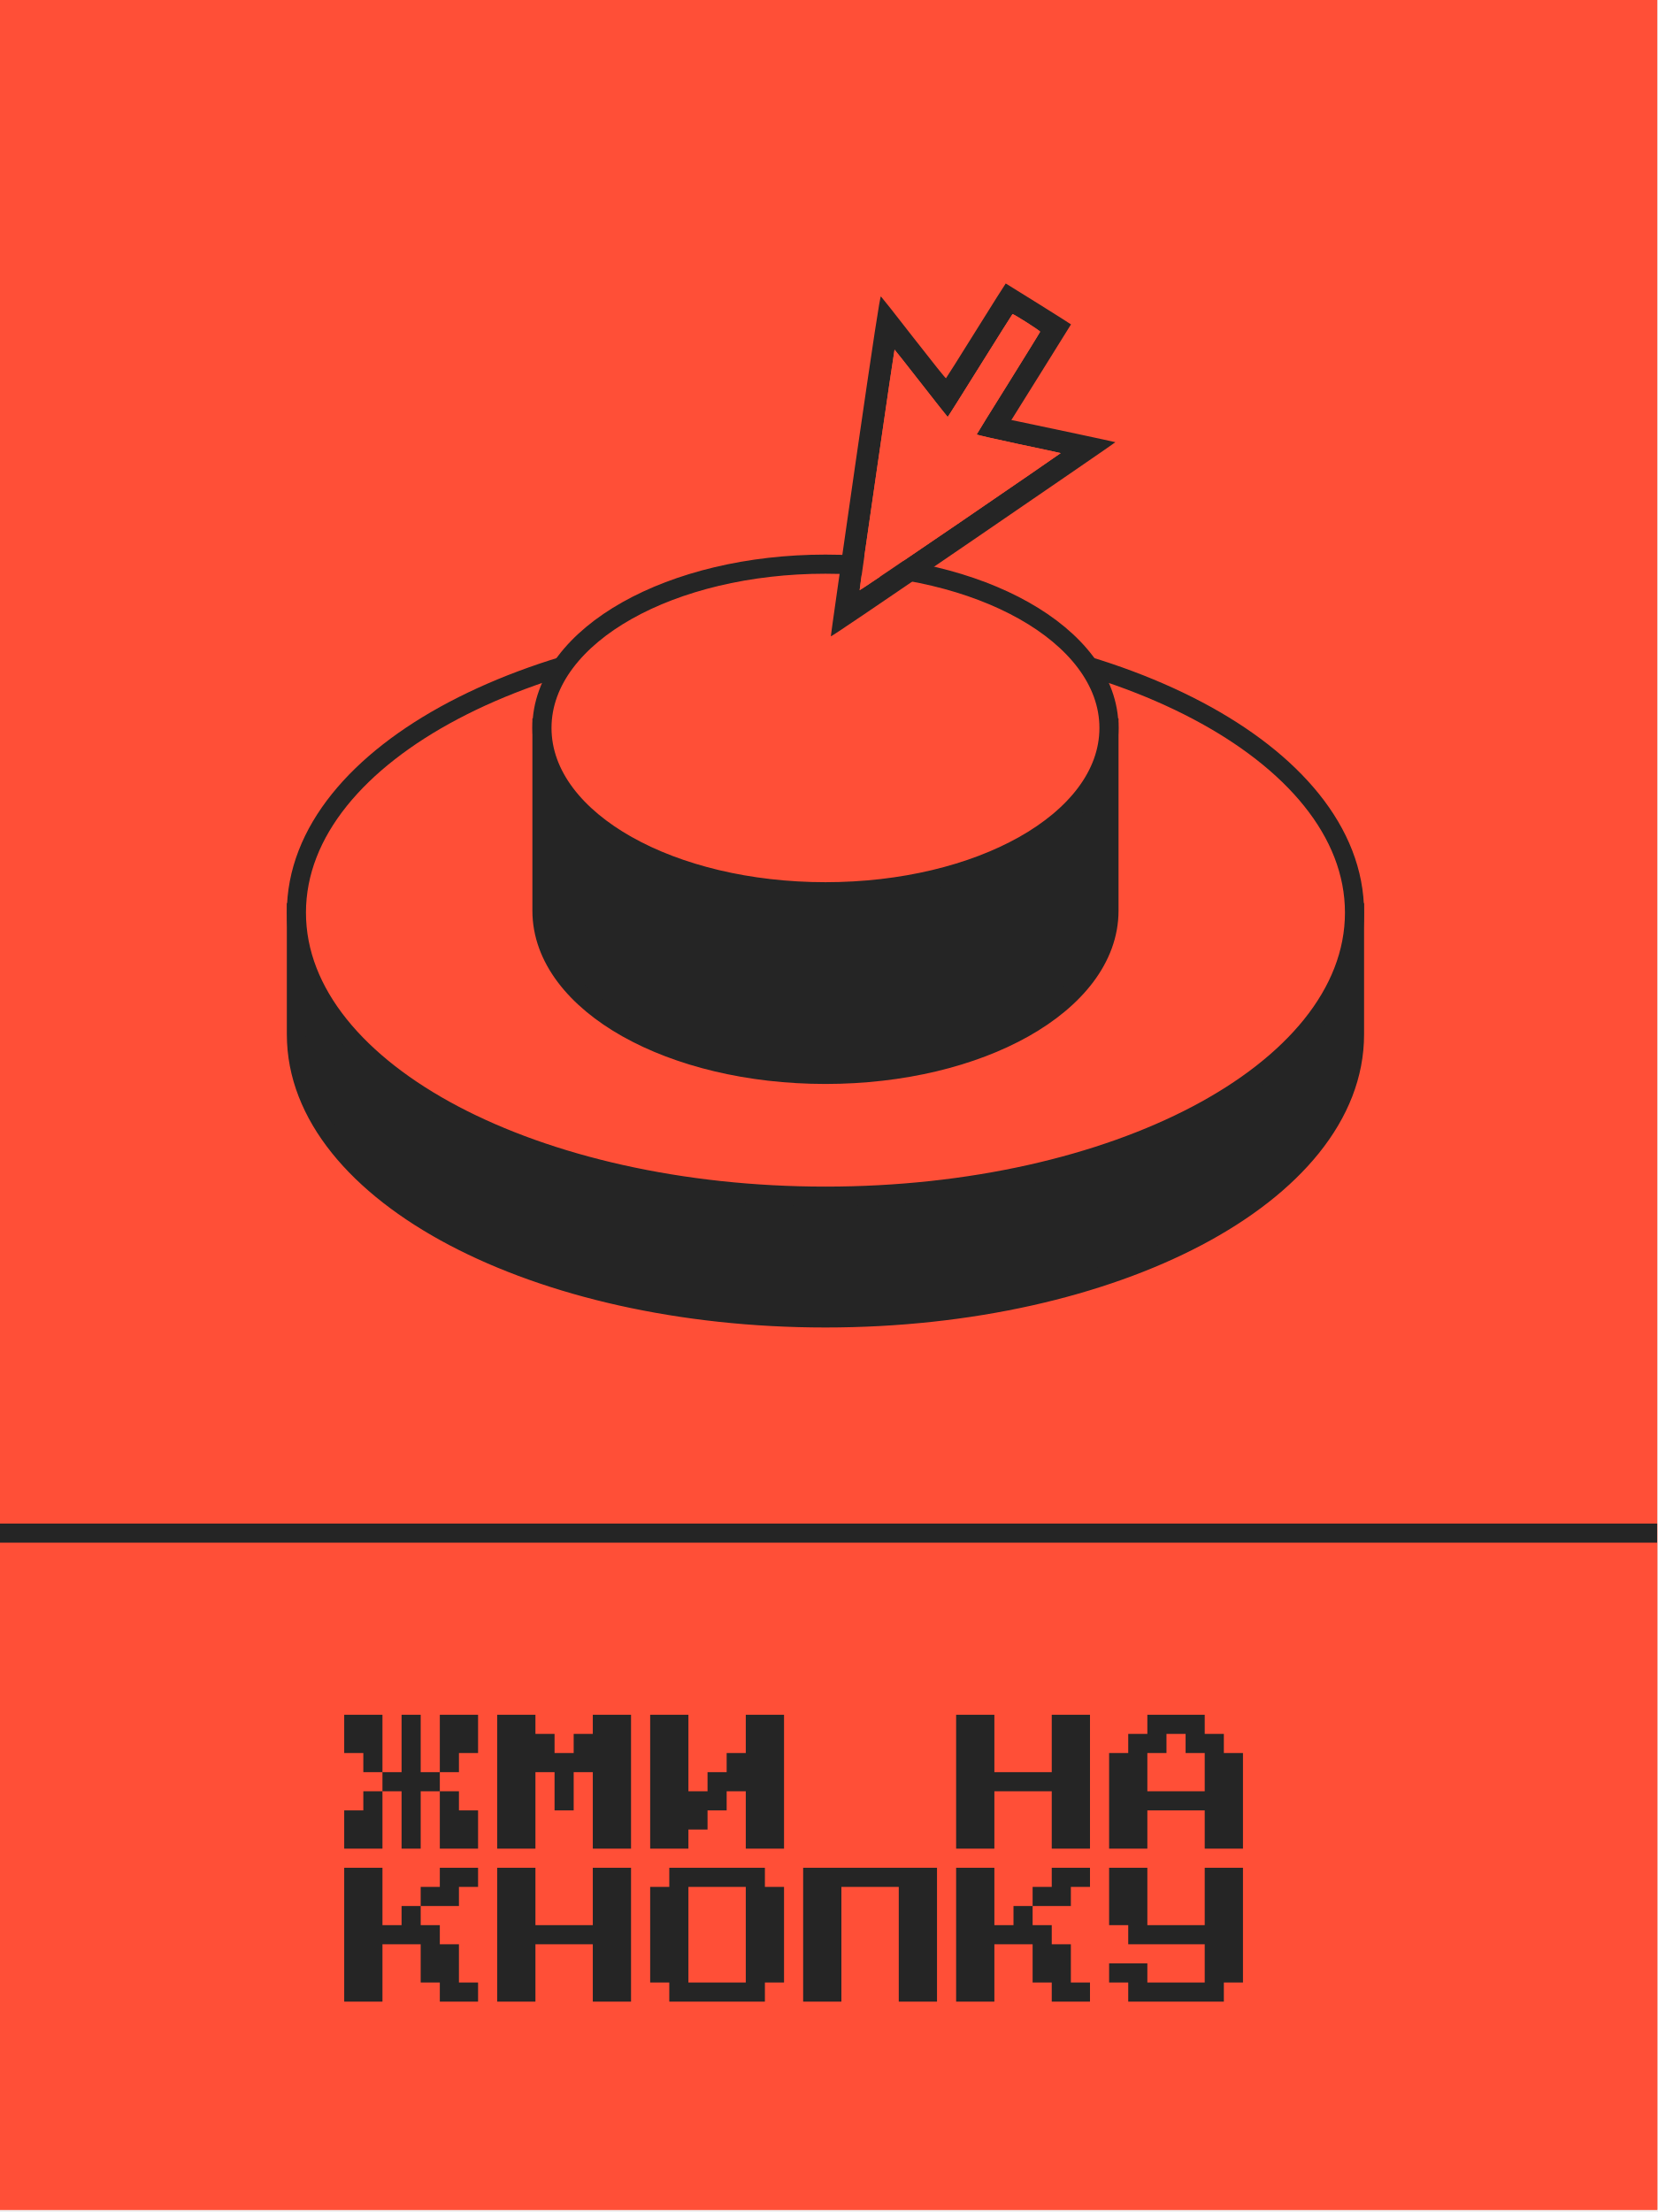
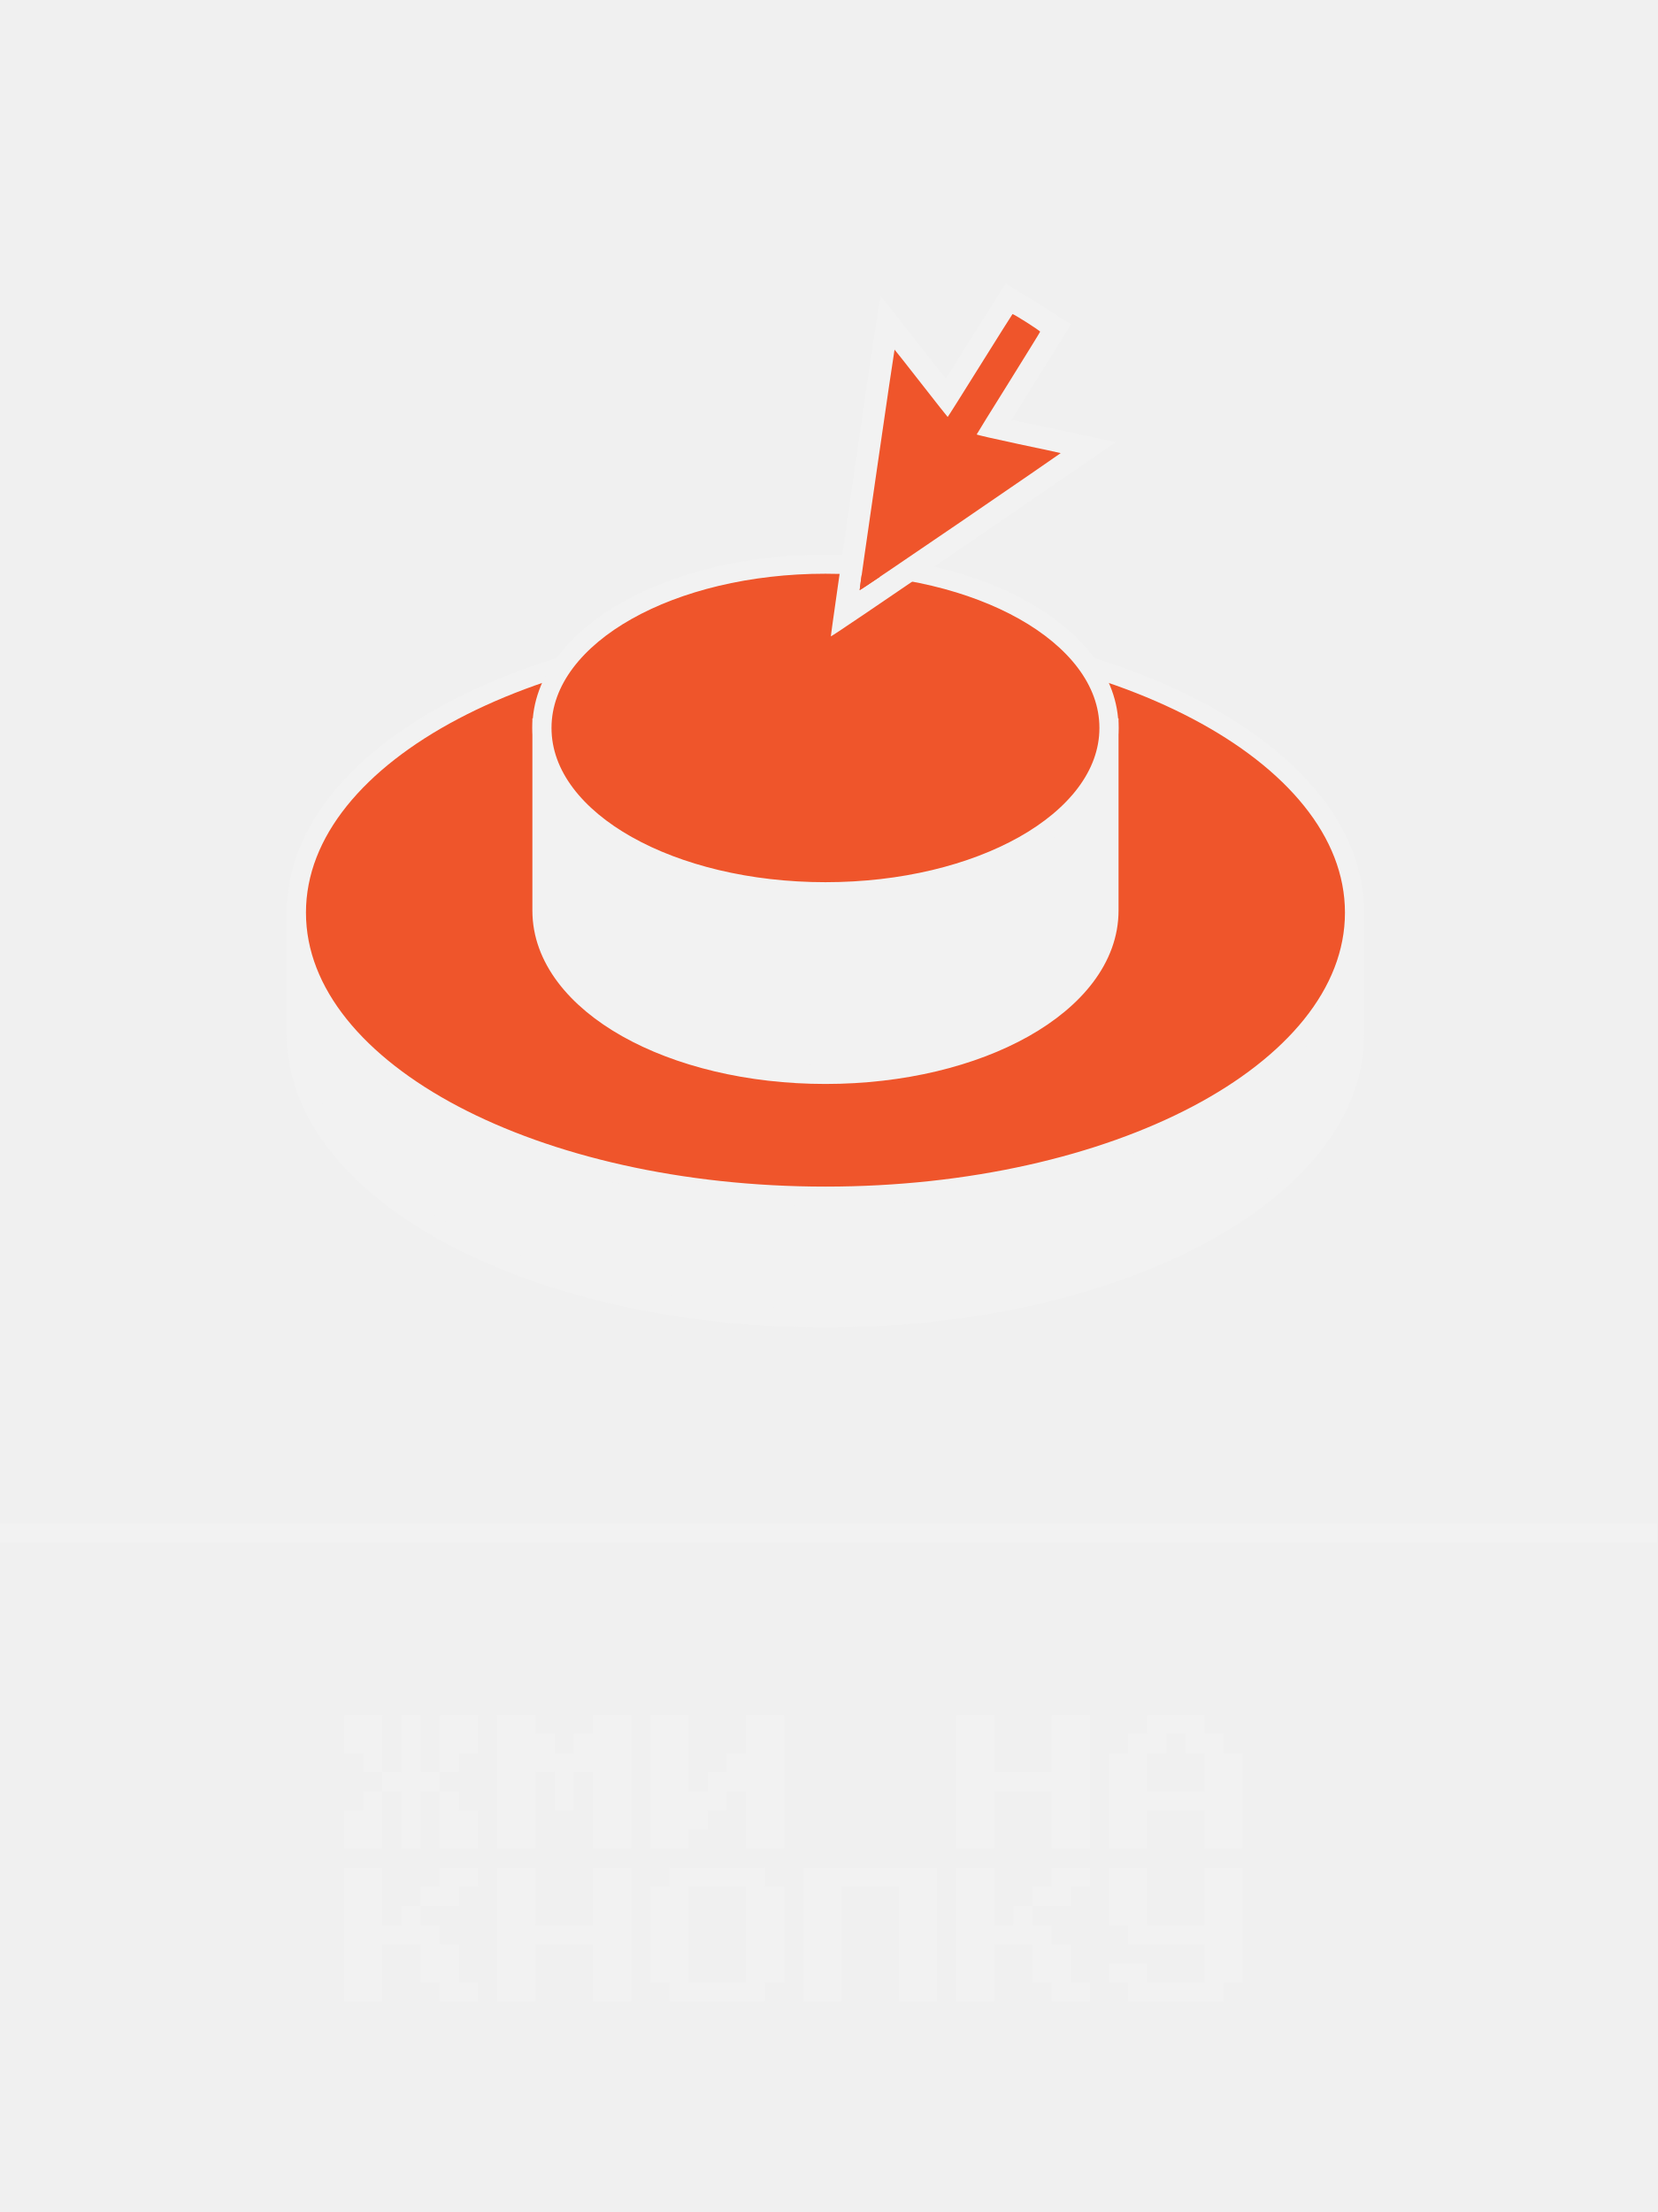
<svg xmlns="http://www.w3.org/2000/svg" width="260" height="347" viewBox="0 0 260 347" fill="none">
-   <g clip-path="url(#clip0_353_6)">
-     <rect width="260" height="346.66" fill="#FF4F37" />
-     <mask id="path-1-inside-1_353_6" fill="white">
+   <g clip-path="url(#clip0_703_296)">
+     <mask id="path-2-inside-1_703_296" fill="white">
      <path d="M0 239H260V347H0V239Z" />
    </mask>
-     <path d="M0 239H260V347H0V239Z" fill="#FF4F37" />
-     <path d="M0 242H260V236H0V242Z" fill="#252525" mask="url(#path-1-inside-1_353_6)" />
-     <path d="M60 269V278H57V275H54V269H60ZM66 278H69V281H66V290H63V281H60V278H63V269H66V278ZM75 269V275H72V278H69V269H75ZM57 281H60V290H54V284H57V281ZM69 290V281H72V284H75V290H69ZM78 290V269H84V272H87V275H90V272H93V269H99V290H93V278H90V284H87V278H84V290H78ZM102 290V269H108V281H111V278H114V275H117V269H123V290H117V281H114V284H111V287H108V290H102ZM150 290V269H156V278H165V269H171V290H165V281H156V290H150ZM174 290V275H177V272H180V269H189V272H192V275H195V290H189V284H180V290H174ZM180 281H189V275H186V272H183V275H180V281ZM63 299H66V302H69V305H72V311H75V314H69V311H66V305H60V314H54V293H60V302H63V299ZM75 293V296H72V299H66V296H69V293H75ZM78 314V293H84V302H93V293H99V314H93V305H84V314H78ZM105 314V311H102V296H105V293H120V296H123V311H120V314H105ZM108 311H117V296H108V311ZM126 314V293H147V314H141V296H132V314H126ZM159 299H162V302H165V305H168V311H171V314H165V311H162V305H156V314H150V293H156V302H159V299ZM171 293V296H168V299H162V296H165V293H171ZM177 314V311H174V308H180V311H189V305H177V302H174V293H180V302H189V293H195V311H192V314H177Z" fill="#252525" />
-     <path d="M211 143.166H209.5C209.5 154.202 200.991 164.551 186.43 172.23C171.937 179.872 151.812 184.645 129.5 184.645C107.188 184.645 87.063 179.872 72.57 172.23C58.009 164.551 49.5 154.202 49.5 143.166H48H46.5V162.268C46.5 174.968 56.235 186.108 71.171 193.985C86.176 201.897 106.801 206.746 129.5 206.746C152.199 206.746 172.824 201.897 187.829 193.985C202.765 186.108 212.5 174.968 212.5 162.268V143.166H211Z" fill="#252525" stroke="#252525" stroke-width="3" />
-     <path d="M129.5 187.645C152.199 187.645 172.824 182.796 187.829 174.883C202.765 167.007 212.5 155.867 212.5 143.166C212.5 130.465 202.765 119.325 187.829 111.449C172.824 103.536 152.199 98.688 129.5 98.688C106.801 98.688 86.176 103.536 71.171 111.449C56.235 119.325 46.5 130.465 46.5 143.166C46.5 155.867 56.235 167.007 71.171 174.883C86.176 182.796 106.801 187.645 129.5 187.645Z" fill="#FF4F37" stroke="#252525" stroke-width="3" />
-     <path d="M170.979 114.195C170.979 120.095 166.715 125.74 159.155 129.997C151.641 134.227 141.159 136.891 129.5 136.891C117.841 136.891 107.359 134.227 99.846 129.997C92.285 125.74 88.022 120.095 88.022 114.195H86.522H85.022V142.848C85.022 150.311 90.379 156.763 98.374 161.263C106.415 165.79 117.423 168.543 129.5 168.543C141.577 168.543 152.585 165.79 160.626 161.263C168.621 156.763 173.979 150.311 173.979 142.848V114.195H172.479H170.979Z" fill="#252525" stroke="#252525" stroke-width="3" />
-     <path d="M129.5 139.891C141.577 139.891 152.585 137.138 160.626 132.611C168.621 128.111 173.979 121.659 173.979 114.195C173.979 106.732 168.621 100.28 160.626 95.779C152.585 91.253 141.577 88.5 129.5 88.5C117.423 88.5 106.415 91.253 98.374 95.779C90.379 100.28 85.022 106.732 85.022 114.195C85.022 121.659 90.379 128.111 98.374 132.611C106.415 137.138 117.423 139.891 129.5 139.891Z" fill="#FF4F37" stroke="#252525" stroke-width="3" />
-     <path d="M152.7 84.689C164.978 76.294 175.006 69.397 174.986 69.368C174.96 69.33 163.637 66.913 159.614 66.083L158.664 65.896L163.34 58.407C165.911 54.281 168.019 50.903 168.022 50.887C168.037 50.848 157.868 44.493 157.782 44.469C157.756 44.472 155.651 47.793 153.114 51.868C150.577 55.944 148.457 59.303 148.409 59.335C148.343 59.381 146.474 57.035 143.332 53.01C140.608 49.494 138.286 46.567 138.199 46.501C138.067 46.41 137.107 52.668 134.157 73.036C132.048 87.703 130.322 99.752 130.342 99.822C130.365 99.917 136.624 95.68 152.7 84.689ZM137.566 73.66C139.062 63.315 140.313 54.851 140.339 54.848C140.371 54.854 142.249 57.234 144.503 60.124C146.764 63.024 148.643 65.404 148.675 65.41C148.707 65.416 150.984 61.797 153.743 57.374C156.512 52.945 158.802 49.303 158.84 49.278C158.963 49.193 163.206 51.894 163.179 52.038C163.164 52.118 160.919 55.743 158.204 60.108C155.473 64.469 153.237 68.088 153.225 68.152C153.213 68.216 156.165 68.886 159.786 69.658C163.417 70.422 166.391 71.064 166.404 71.083C166.417 71.102 159.337 75.971 150.658 81.905C141.513 88.157 134.878 92.638 134.864 92.577C134.841 92.523 136.06 84.012 137.566 73.66Z" fill="#252525" />
-     <path d="M137.566 73.66C139.062 63.315 140.313 54.851 140.339 54.848C140.371 54.854 142.249 57.234 144.503 60.124C146.764 63.024 148.643 65.404 148.675 65.41C148.707 65.416 150.984 61.797 153.743 57.374C156.512 52.945 158.802 49.303 158.84 49.278C158.963 49.193 163.206 51.894 163.179 52.038C163.164 52.118 160.919 55.743 158.204 60.108C155.473 64.469 153.237 68.088 153.225 68.152C153.213 68.216 156.165 68.886 159.786 69.658C163.417 70.422 166.391 71.064 166.404 71.083C166.417 71.102 159.337 75.971 150.658 81.905C141.513 88.157 134.878 92.638 134.864 92.577C134.841 92.523 136.06 84.012 137.566 73.66Z" fill="#FF4F37" />
+     <path d="M0 242H260V236H0V242Z" fill="#F2F2F2" mask="url(#path-2-inside-1_703_296)" />
+     <path d="M60 269V278H57V275H54V269H60ZM66 278H69V281H66V290H63V281H60V278H63V269H66V278ZM75 269V275H72V278H69V269H75ZM57 281H60V290H54V284H57V281ZM69 290V281H72V284H75V290H69ZM78 290V269H84V272H87V275H90V272H93V269H99V290H93V278H90V284H87V278H84V290H78ZM102 290V269H108V281H111V278H114V275H117V269H123V290H117V281H114V284H111V287H108V290H102ZM150 290V269H156V278H165V269H171V290H165V281H156V290H150ZM174 290V275H177V272H180V269H189V272H192V275H195V290H189V284H180V290H174ZM180 281H189V275H186V272H183V275H180V281ZM63 299H66V302H69V305H72V311H75V314H69V311H66V305H60V314H54V293H60V302H63V299ZM75 293V296H72V299H66V296H69V293H75ZM78 314V293H84V302H93V293H99V314H93V305H84V314H78ZM105 314V311H102V296H105V293H120V296H123V311H120V314H105ZM108 311H117V296H108V311ZM126 314V293H147V314H141V296H132V314H126ZM159 299H162V302H165V305H168V311H171V314H165V311H162V305H156V314H150V293H156V302H159V299ZM171 293V296H168V299H162V296H165V293H171ZM177 314V311H174V308H180V311H189V305H177V302H174V293H180V302H189V293H195V311H192V314H177Z" fill="#F2F2F2" />
+     <path d="M211 143.166H209.5C209.5 154.202 200.991 164.551 186.43 172.23C171.937 179.872 151.812 184.645 129.5 184.645C107.188 184.645 87.063 179.872 72.57 172.23C58.009 164.551 49.5 154.202 49.5 143.166H48H46.5V162.268C46.5 174.968 56.235 186.108 71.171 193.985C86.176 201.897 106.801 206.746 129.5 206.746C152.199 206.746 172.824 201.897 187.829 193.985C202.765 186.108 212.5 174.968 212.5 162.268V143.166H211Z" fill="#F2F2F2" stroke="#F2F2F2" stroke-width="3" />
+     <path d="M129.5 187.645C152.199 187.645 172.824 182.796 187.829 174.883C202.765 167.007 212.5 155.867 212.5 143.166C212.5 130.465 202.765 119.325 187.829 111.449C172.824 103.536 152.199 98.688 129.5 98.688C106.801 98.688 86.176 103.536 71.171 111.449C56.235 119.325 46.5 130.465 46.5 143.166C46.5 155.867 56.235 167.007 71.171 174.883C86.176 182.796 106.801 187.645 129.5 187.645Z" fill="#EF552B" stroke="#F2F2F2" stroke-width="3" />
+     <path d="M170.979 114.195C170.979 120.095 166.715 125.74 159.155 129.997C151.641 134.227 141.159 136.891 129.5 136.891C117.841 136.891 107.359 134.227 99.846 129.997C92.285 125.74 88.022 120.095 88.022 114.195H86.522H85.022V142.848C85.022 150.311 90.379 156.763 98.374 161.263C106.415 165.79 117.423 168.543 129.5 168.543C141.577 168.543 152.585 165.79 160.626 161.263C168.621 156.763 173.979 150.311 173.979 142.848V114.195H172.479H170.979Z" fill="#F2F2F2" stroke="#F2F2F2" stroke-width="3" />
+     <path d="M129.5 139.891C141.577 139.891 152.585 137.138 160.626 132.611C168.621 128.111 173.979 121.659 173.979 114.195C173.979 106.732 168.621 100.28 160.626 95.779C152.585 91.253 141.577 88.5 129.5 88.5C117.423 88.5 106.415 91.253 98.374 95.779C90.379 100.28 85.022 106.732 85.022 114.195C85.022 121.659 90.379 128.111 98.374 132.611C106.415 137.138 117.423 139.891 129.5 139.891Z" fill="#EF552B" stroke="#F2F2F2" stroke-width="3" />
+     <path d="M152.7 84.689C164.978 76.294 175.006 69.397 174.986 69.368C174.96 69.33 163.637 66.913 159.614 66.083L158.664 65.896L163.34 58.407C165.911 54.281 168.019 50.903 168.022 50.887C168.037 50.848 157.868 44.493 157.782 44.469C157.756 44.472 155.651 47.793 153.114 51.868C150.577 55.944 148.457 59.303 148.409 59.335C148.343 59.381 146.474 57.035 143.332 53.01C140.608 49.494 138.286 46.567 138.199 46.501C138.067 46.41 137.107 52.668 134.157 73.036C132.048 87.703 130.322 99.752 130.342 99.822C130.365 99.917 136.624 95.68 152.7 84.689ZM137.566 73.66C139.062 63.315 140.313 54.851 140.339 54.848C140.371 54.854 142.249 57.234 144.503 60.124C146.764 63.024 148.643 65.404 148.675 65.41C148.707 65.416 150.984 61.797 153.743 57.374C156.512 52.945 158.802 49.303 158.84 49.278C158.963 49.193 163.206 51.894 163.179 52.038C163.164 52.118 160.919 55.743 158.204 60.108C155.473 64.469 153.237 68.088 153.225 68.152C153.213 68.216 156.165 68.886 159.786 69.658C163.417 70.422 166.391 71.064 166.404 71.083C166.417 71.102 159.337 75.971 150.658 81.905C141.513 88.157 134.878 92.638 134.864 92.577C134.841 92.523 136.06 84.012 137.566 73.66Z" fill="#F2F2F2" />
+     <path d="M137.566 73.66C139.062 63.315 140.313 54.851 140.339 54.848C140.371 54.854 142.249 57.234 144.503 60.124C146.764 63.024 148.643 65.404 148.675 65.41C148.707 65.416 150.984 61.797 153.743 57.374C156.512 52.945 158.802 49.303 158.84 49.278C158.963 49.193 163.206 51.894 163.179 52.038C163.164 52.118 160.919 55.743 158.204 60.108C155.473 64.469 153.237 68.088 153.225 68.152C153.213 68.216 156.165 68.886 159.786 69.658C163.417 70.422 166.391 71.064 166.404 71.083C166.417 71.102 159.337 75.971 150.658 81.905C141.513 88.157 134.878 92.638 134.864 92.577C134.841 92.523 136.06 84.012 137.566 73.66Z" fill="#EF552B" />
  </g>
  <defs>
-     <clipPath id="clip0_353_6">
-       <rect width="260" height="346.66" fill="white" />
+     <clipPath id="clip0_703_296">
+       <rect width="260" height="346.66" rx="10" fill="white" />
    </clipPath>
  </defs>
</svg>
